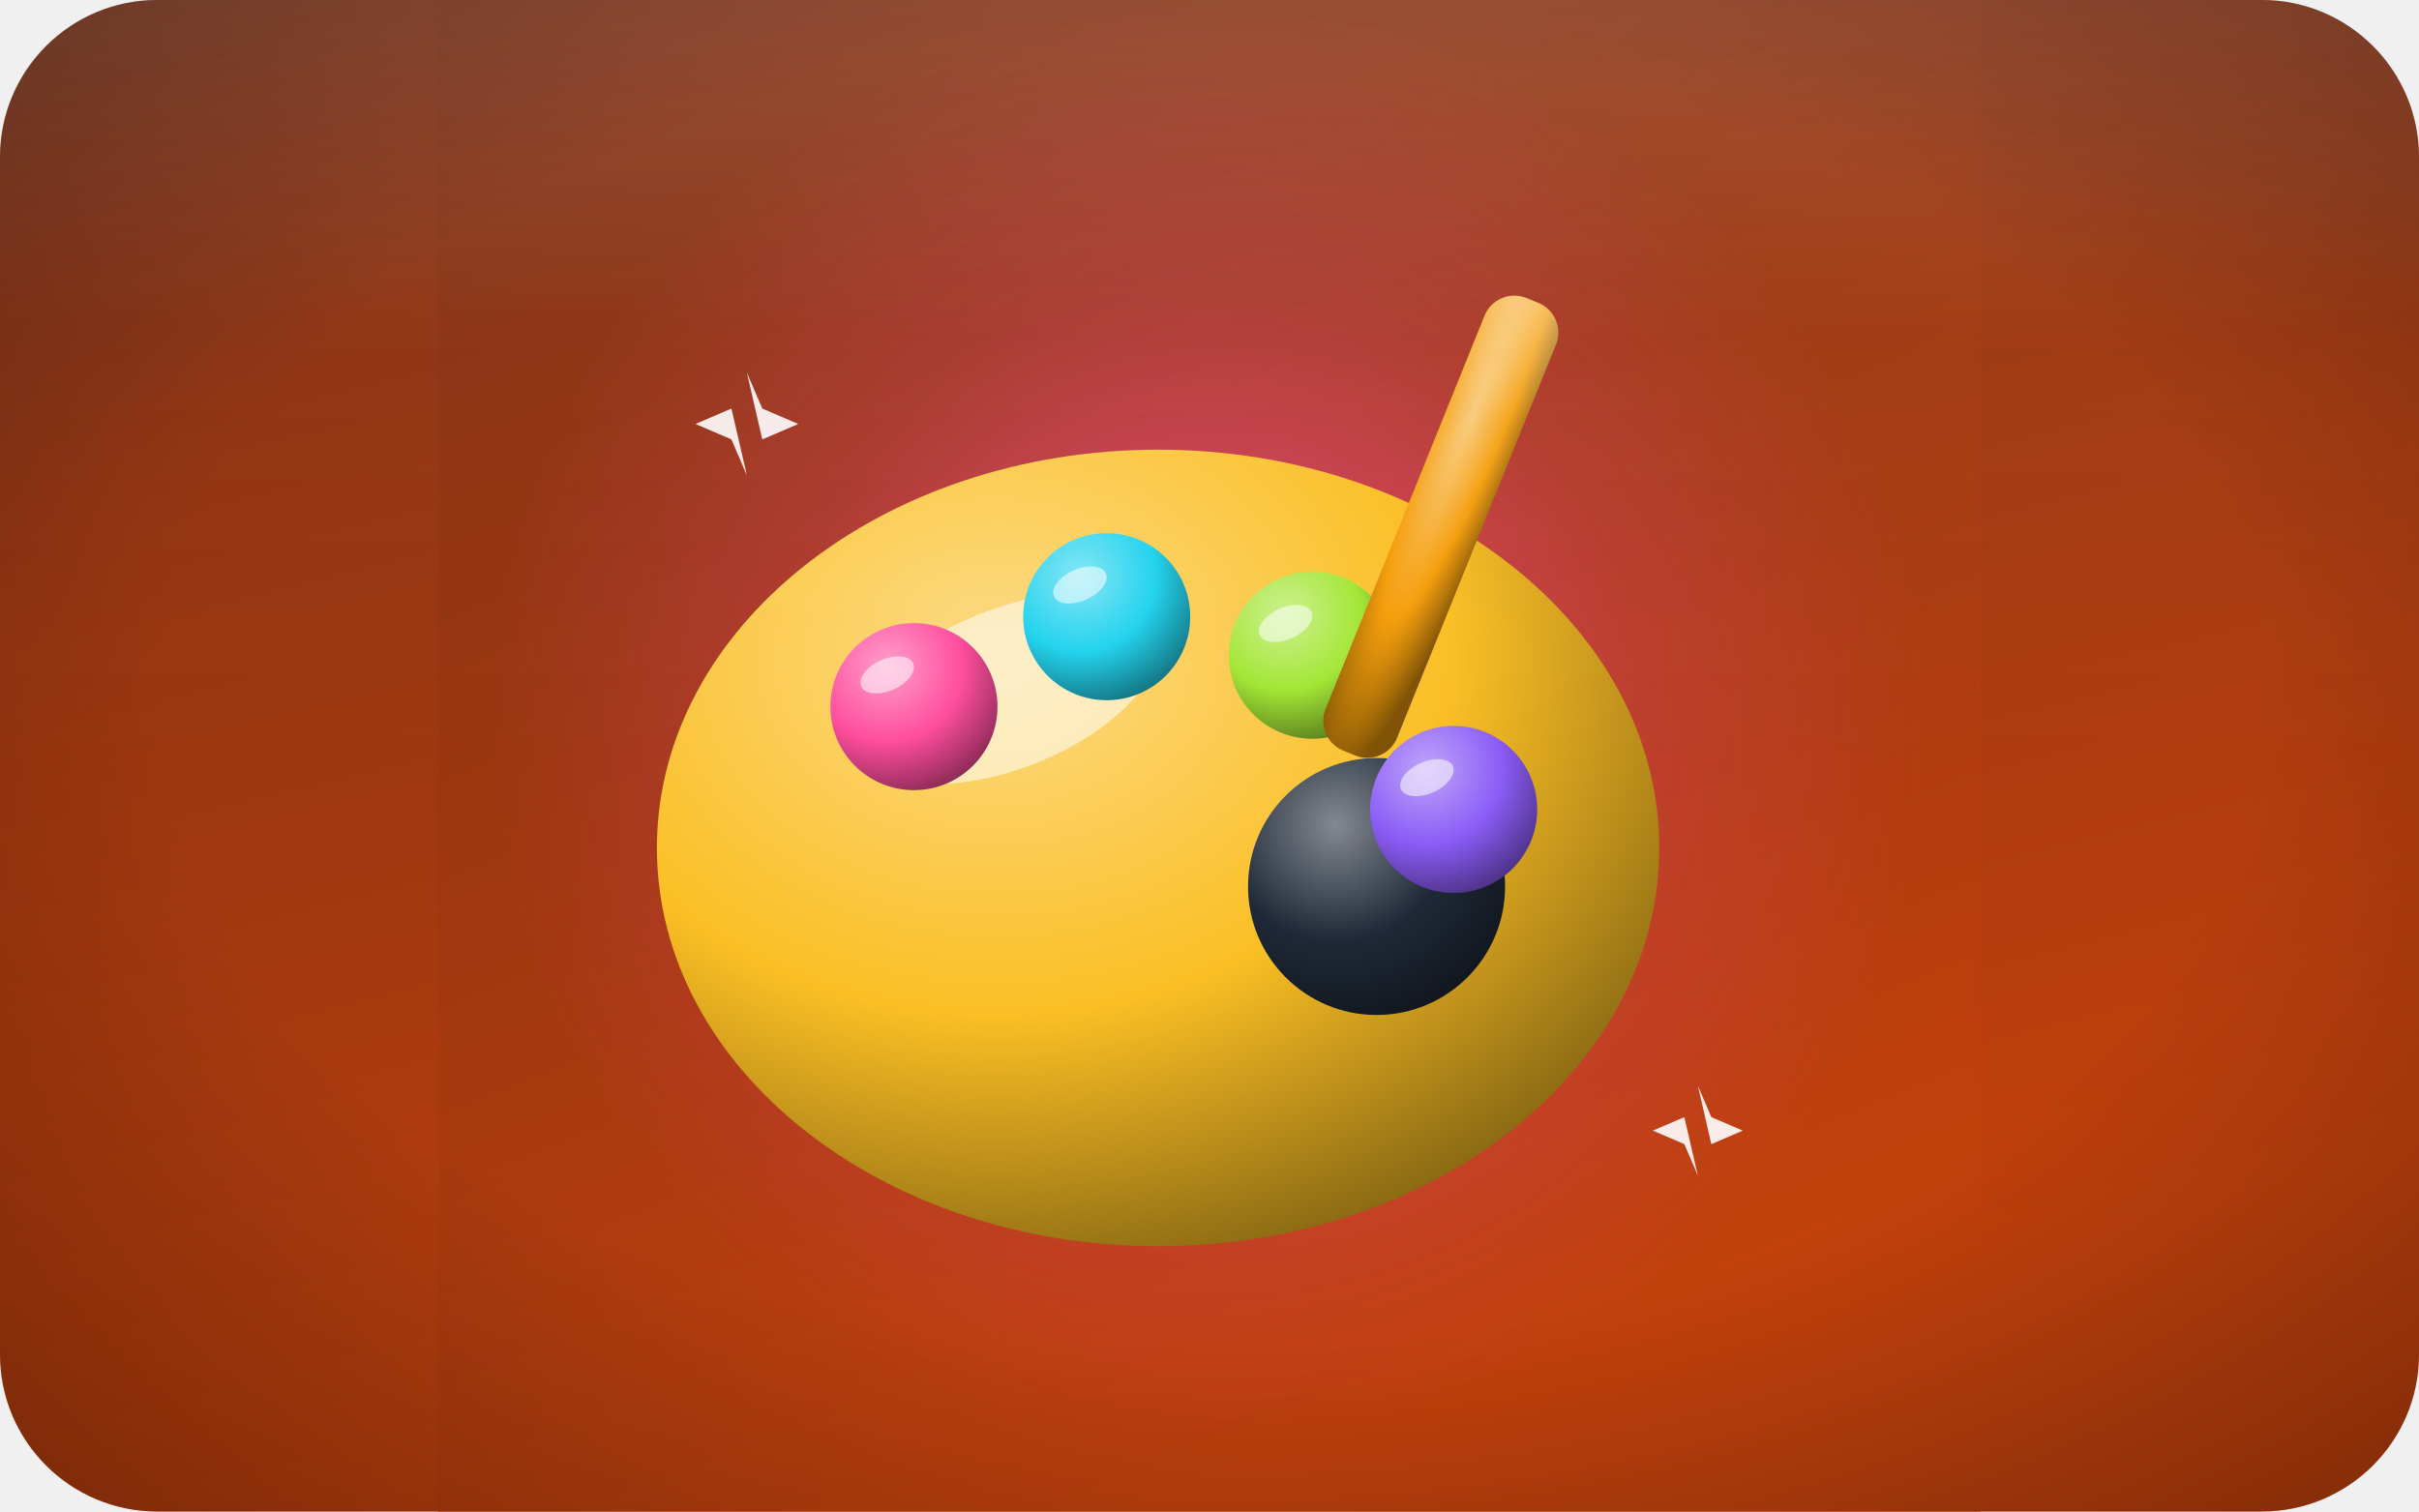
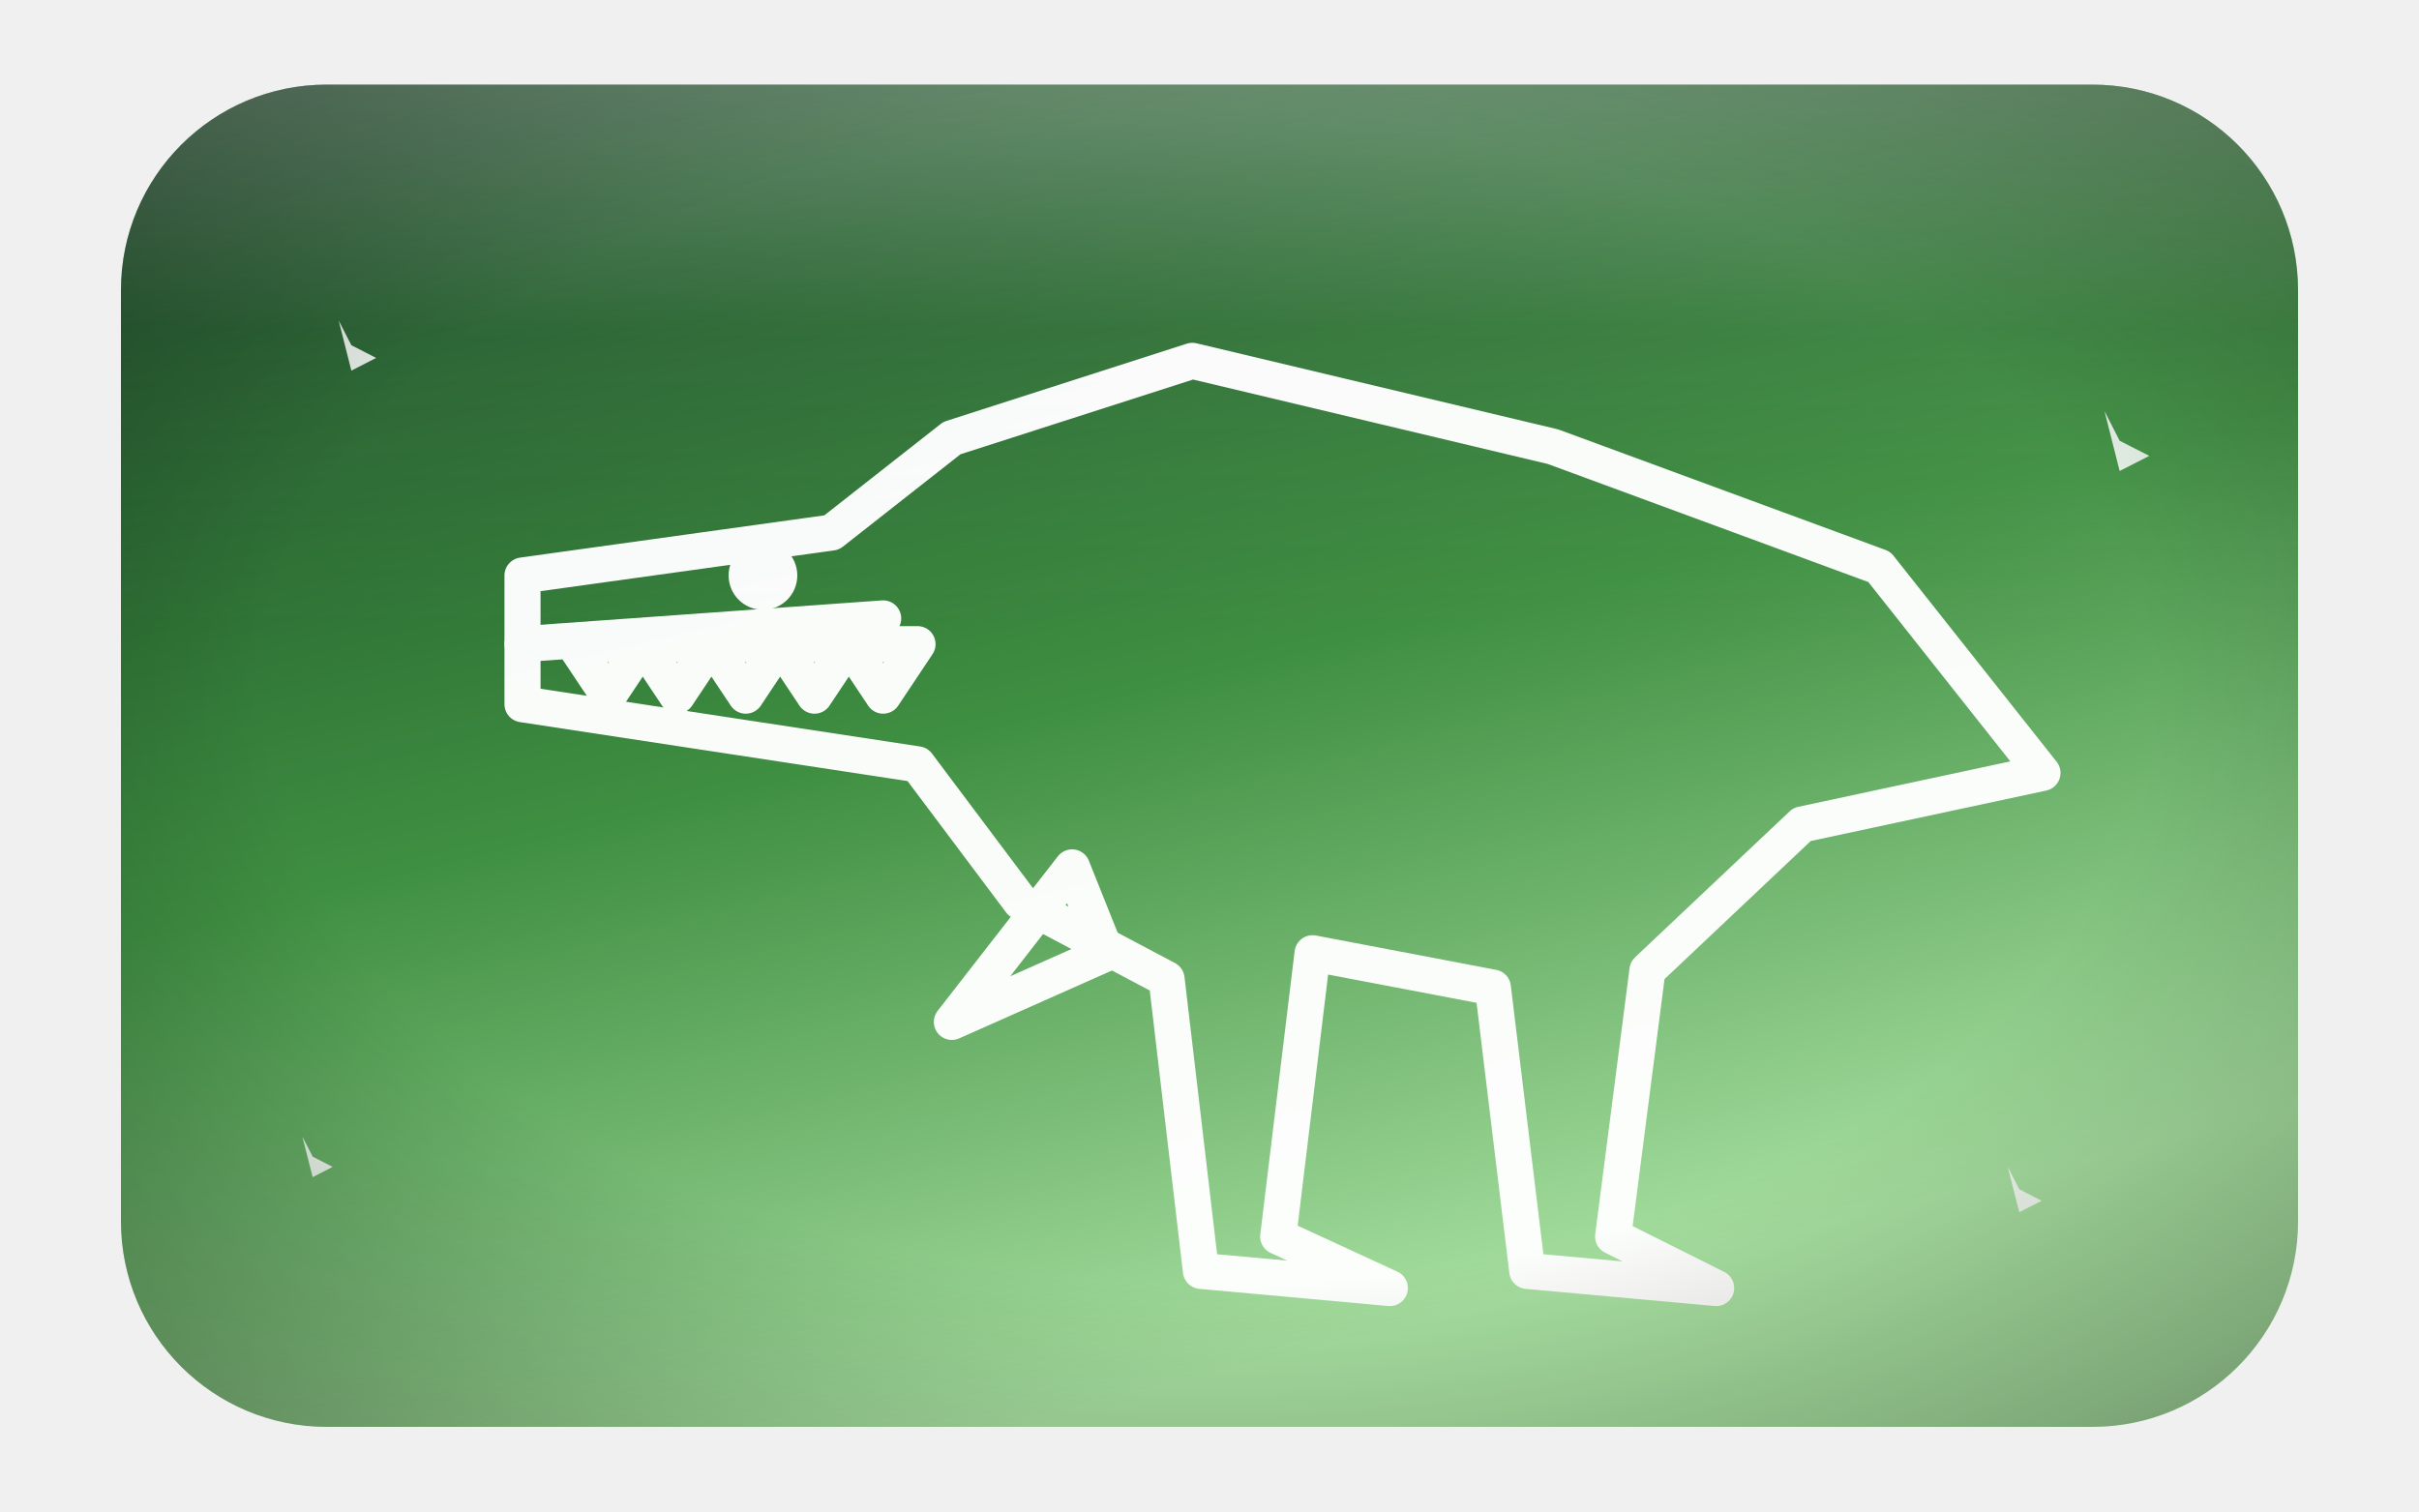
<svg xmlns="http://www.w3.org/2000/svg" viewBox="0 0 400 250" width="400" height="250" role="img">
  <defs>
-     <linearGradient id="a9_bg" x1="0" y1="0" x2="0.4" y2="1">
-       <stop offset="0%" stop-color="#7c2d12" />
-       <stop offset="100%" stop-color="#c2410c" />
+     <linearGradient id="o9_bg" x1="0" y1="0" x2="0.4" y2="1">
+       <stop offset="0%" stop-color="#12401f" />
+       <stop offset="55%" stop-color="#3f8f42" />
+       <stop offset="100%" stop-color="#a7dfa0" />
    </linearGradient>
-     <linearGradient id="a9_sheen" x1="0" y1="0" x2="0" y2="1">
-       <stop offset="0%" stop-color="#ffffff" stop-opacity="0.30" />
-       <stop offset="45%" stop-color="#ffffff" stop-opacity="0.05" />
-       <stop offset="100%" stop-color="#ffffff" stop-opacity="0" />
+     <linearGradient id="o9_sheen" x1="0" y1="0" x2="0" y2="1">
+       <stop offset="0%" stop-color="#fff" stop-opacity="0.32" />
+       <stop offset="45%" stop-color="#fff" stop-opacity="0.05" />
+       <stop offset="100%" stop-color="#fff" stop-opacity="0" />
    </linearGradient>
-     <radialGradient id="a9_vig" cx="50%" cy="46%" r="72%">
-       <stop offset="60%" stop-color="#000000" stop-opacity="0" />
-       <stop offset="100%" stop-color="#000000" stop-opacity="0.32" />
+     <radialGradient id="o9_vig" cx="50%" cy="46%" r="72%">
+       <stop offset="60%" stop-color="#000" stop-opacity="0" />
+       <stop offset="100%" stop-color="#000" stop-opacity="0.30" />
    </radialGradient>
-     <clipPath id="a9_card">
-       <rect width="240" height="240" rx="34" />
-     </clipPath>
-     <radialGradient id="a9_bl1" cx="50%" cy="50%" r="50%">
-       <stop offset="0%" stop-color="#ff4d9d" stop-opacity="0.80" />
-       <stop offset="60%" stop-color="#ff4d9d" stop-opacity="0.21" />
-       <stop offset="100%" stop-color="#ff4d9d" stop-opacity="0" />
-     </radialGradient>
-     <radialGradient id="a9_g2" cx="34%" cy="26%" r="82%">
-       <stop offset="0%" stop-color="#fcdb86" />
-       <stop offset="55%" stop-color="#fbbf24" />
-       <stop offset="100%" stop-color="#826312" />
-     </radialGradient>
-     <radialGradient id="a9_g3" cx="34%" cy="26%" r="82%">
-       <stop offset="0%" stop-color="#838991" />
-       <stop offset="55%" stop-color="#1f2937" />
-       <stop offset="100%" stop-color="#10151c" />
-     </radialGradient>
-     <radialGradient id="a9_g4" cx="34%" cy="26%" r="82%">
-       <stop offset="0%" stop-color="#ff9dc9" />
-       <stop offset="55%" stop-color="#ff4d9d" />
-       <stop offset="100%" stop-color="#842851" />
-     </radialGradient>
-     <radialGradient id="a9_g5" cx="34%" cy="26%" r="82%">
-       <stop offset="0%" stop-color="#85e6f5" />
-       <stop offset="55%" stop-color="#22d3ee" />
-       <stop offset="100%" stop-color="#116d7b" />
-     </radialGradient>
-     <radialGradient id="a9_g6" cx="34%" cy="26%" r="82%">
-       <stop offset="0%" stop-color="#ccf18f" />
-       <stop offset="55%" stop-color="#a3e635" />
-       <stop offset="100%" stop-color="#54771b" />
-     </radialGradient>
-     <radialGradient id="a9_g7" cx="34%" cy="26%" r="82%">
-       <stop offset="0%" stop-color="#bfa5fa" />
-       <stop offset="55%" stop-color="#8b5cf6" />
-       <stop offset="100%" stop-color="#482f7f" />
-     </radialGradient>
-     <radialGradient id="a9_g8" cx="34%" cy="26%" r="82%">
-       <stop offset="0%" stop-color="#f9c978" />
-       <stop offset="55%" stop-color="#f59e0b" />
-       <stop offset="100%" stop-color="#7f5205" />
-     </radialGradient>
-     <clipPath id="a9_card2">
-       <rect width="400" height="250" rx="26" />
+     <clipPath id="o9_card">
+       <rect x="20" y="14" width="360" height="222" rx="34" />
    </clipPath>
  </defs>
-   <g clip-path="url(#a9_card2)">
-     <rect width="400" height="250" fill="url(#a9_bg)" />
-     <g transform="translate(72.50,0) scale(1.0625)">
-       <rect width="240" height="240" fill="url(#a9_bg)" />
-       <circle cx="120" cy="112.8" r="112" fill="url(#a9_bl1)" />
-       <ellipse cx="112" cy="132" rx="78" ry="62" fill="url(#a9_g2)" />
-       <ellipse cx="88.6" cy="107.2" rx="24.96" ry="12.4" fill="#ffffff" opacity="0.55" transform="rotate(-22 88.6 107.2)" />
-       <circle cx="146" cy="138" r="20" fill="url(#a9_g3)" />
-       <circle cx="74" cy="110" r="13" fill="url(#a9_g4)" />
-       <ellipse cx="69.84" cy="105.06" rx="4.42" ry="2.47" fill="#ffffff" opacity="0.55" transform="rotate(-24 69.84 105.06)" />
-       <circle cx="104" cy="96" r="13" fill="url(#a9_g5)" />
-       <ellipse cx="99.84" cy="91.06" rx="4.42" ry="2.47" fill="#ffffff" opacity="0.55" transform="rotate(-24 99.84 91.06)" />
-       <circle cx="136" cy="102" r="13" fill="url(#a9_g6)" />
-       <ellipse cx="131.84" cy="97.06" rx="4.42" ry="2.47" fill="#ffffff" opacity="0.55" transform="rotate(-24 131.84 97.06)" />
-       <circle cx="158" cy="126" r="13" fill="url(#a9_g7)" />
-       <ellipse cx="153.84" cy="121.06" rx="4.42" ry="2.47" fill="#ffffff" opacity="0.55" transform="rotate(-24 153.84 121.06)" />
-       <rect x="150" y="44" width="12" height="76" rx="5" fill="url(#a9_g8)" transform="rotate(22 156 82)" />
-       <rect x="150" y="44" width="12" height="41.8" rx="5" fill="url(#a9_sheen)" transform="rotate(22 156 82)" />
-       <path d="M48 58 L50.4 63.6 L56 66 L50.4 68.4 Z M48 74 L45.6 68.4 L40 66 L45.6 63.6 Z" fill="#ffffff" opacity="0.90" />
-       <path d="M196 169 L198.1 173.9 L203 176 L198.1 178.1 Z M196 183 L193.9 178.1 L189 176 L193.9 173.9 Z" fill="#ffffff" opacity="0.90" />
+   <rect x="20" y="14" width="360" height="222" rx="34" fill="url(#o9_bg)" />
+   <g clip-path="url(#o9_card)">
+     <rect x="20" y="14" width="360" height="90" fill="url(#o9_sheen)" />
+     <g transform="translate(58.0,18.5) scale(1.420)" fill="none" stroke="#fff" stroke-width="4.2" stroke-linecap="round" stroke-linejoin="round" opacity="0.97">
+       <polygon points="20.0,54.0 56.0,49.0 70.0,38.0 98.0,29.0 140.0,39.0 178.0,53.0 197.0,77.0 169.0,83.0 151.0,100.0 147.0,131.0 159.0,137.0 137.0,135.0 133.0,102.0 112.0,98.0 108.0,131.0 121.0,137.0 99.0,135.0 95.0,101.0 78.0,92.0 66.0,76.0 20.0,69.0" />
+       <line x1="20.0" y1="62.0" x2="62.0" y2="59.0" />
+       <circle cx="48.0" cy="54.0" r="4.0" fill="#fff" stroke="none" />
+       <polygon points="84.0,88.0 70.0,106.0 88.0,98.0" />
+       <polygon points="26.0,62.0 30.0,68.0 34.0,62.0" />
+       <polygon points="34.0,62.0 38.0,68.0 42.0,62.0" />
+       <polygon points="42.0,62.0 46.0,68.0 50.0,62.0" />
+       <polygon points="50.0,62.0 54.0,68.0 58.0,62.0" />
+       <polygon points="58.0,62.0 62.0,68.0 66.0,62.0" />
    </g>
-     <rect width="400" height="125" fill="url(#a9_sheen)" opacity="0.5" />
-     <rect width="400" height="250" fill="url(#a9_vig)" />
+     <path d="M 56 53 l 2.1 4.1 l 4.1 2.1 l -4.1 2.1 Z" fill="#fff" opacity="0.85" />
+     <path d="M 348 68 l 2.5 4.9 l 4.9 2.5 l -4.9 2.5 Z" fill="#fff" opacity="0.85" />
+     <path d="M 332 193 l 1.9 3.7 l 3.7 1.9 l -3.7 1.9 Z" fill="#fff" opacity="0.85" />
+     <path d="M 50 188 l 1.7 3.3 l 3.3 1.7 l -3.3 1.7 Z" fill="#fff" opacity="0.85" />
+     <rect x="20" y="14" width="360" height="222" rx="34" fill="url(#o9_vig)" />
  </g>
</svg>
